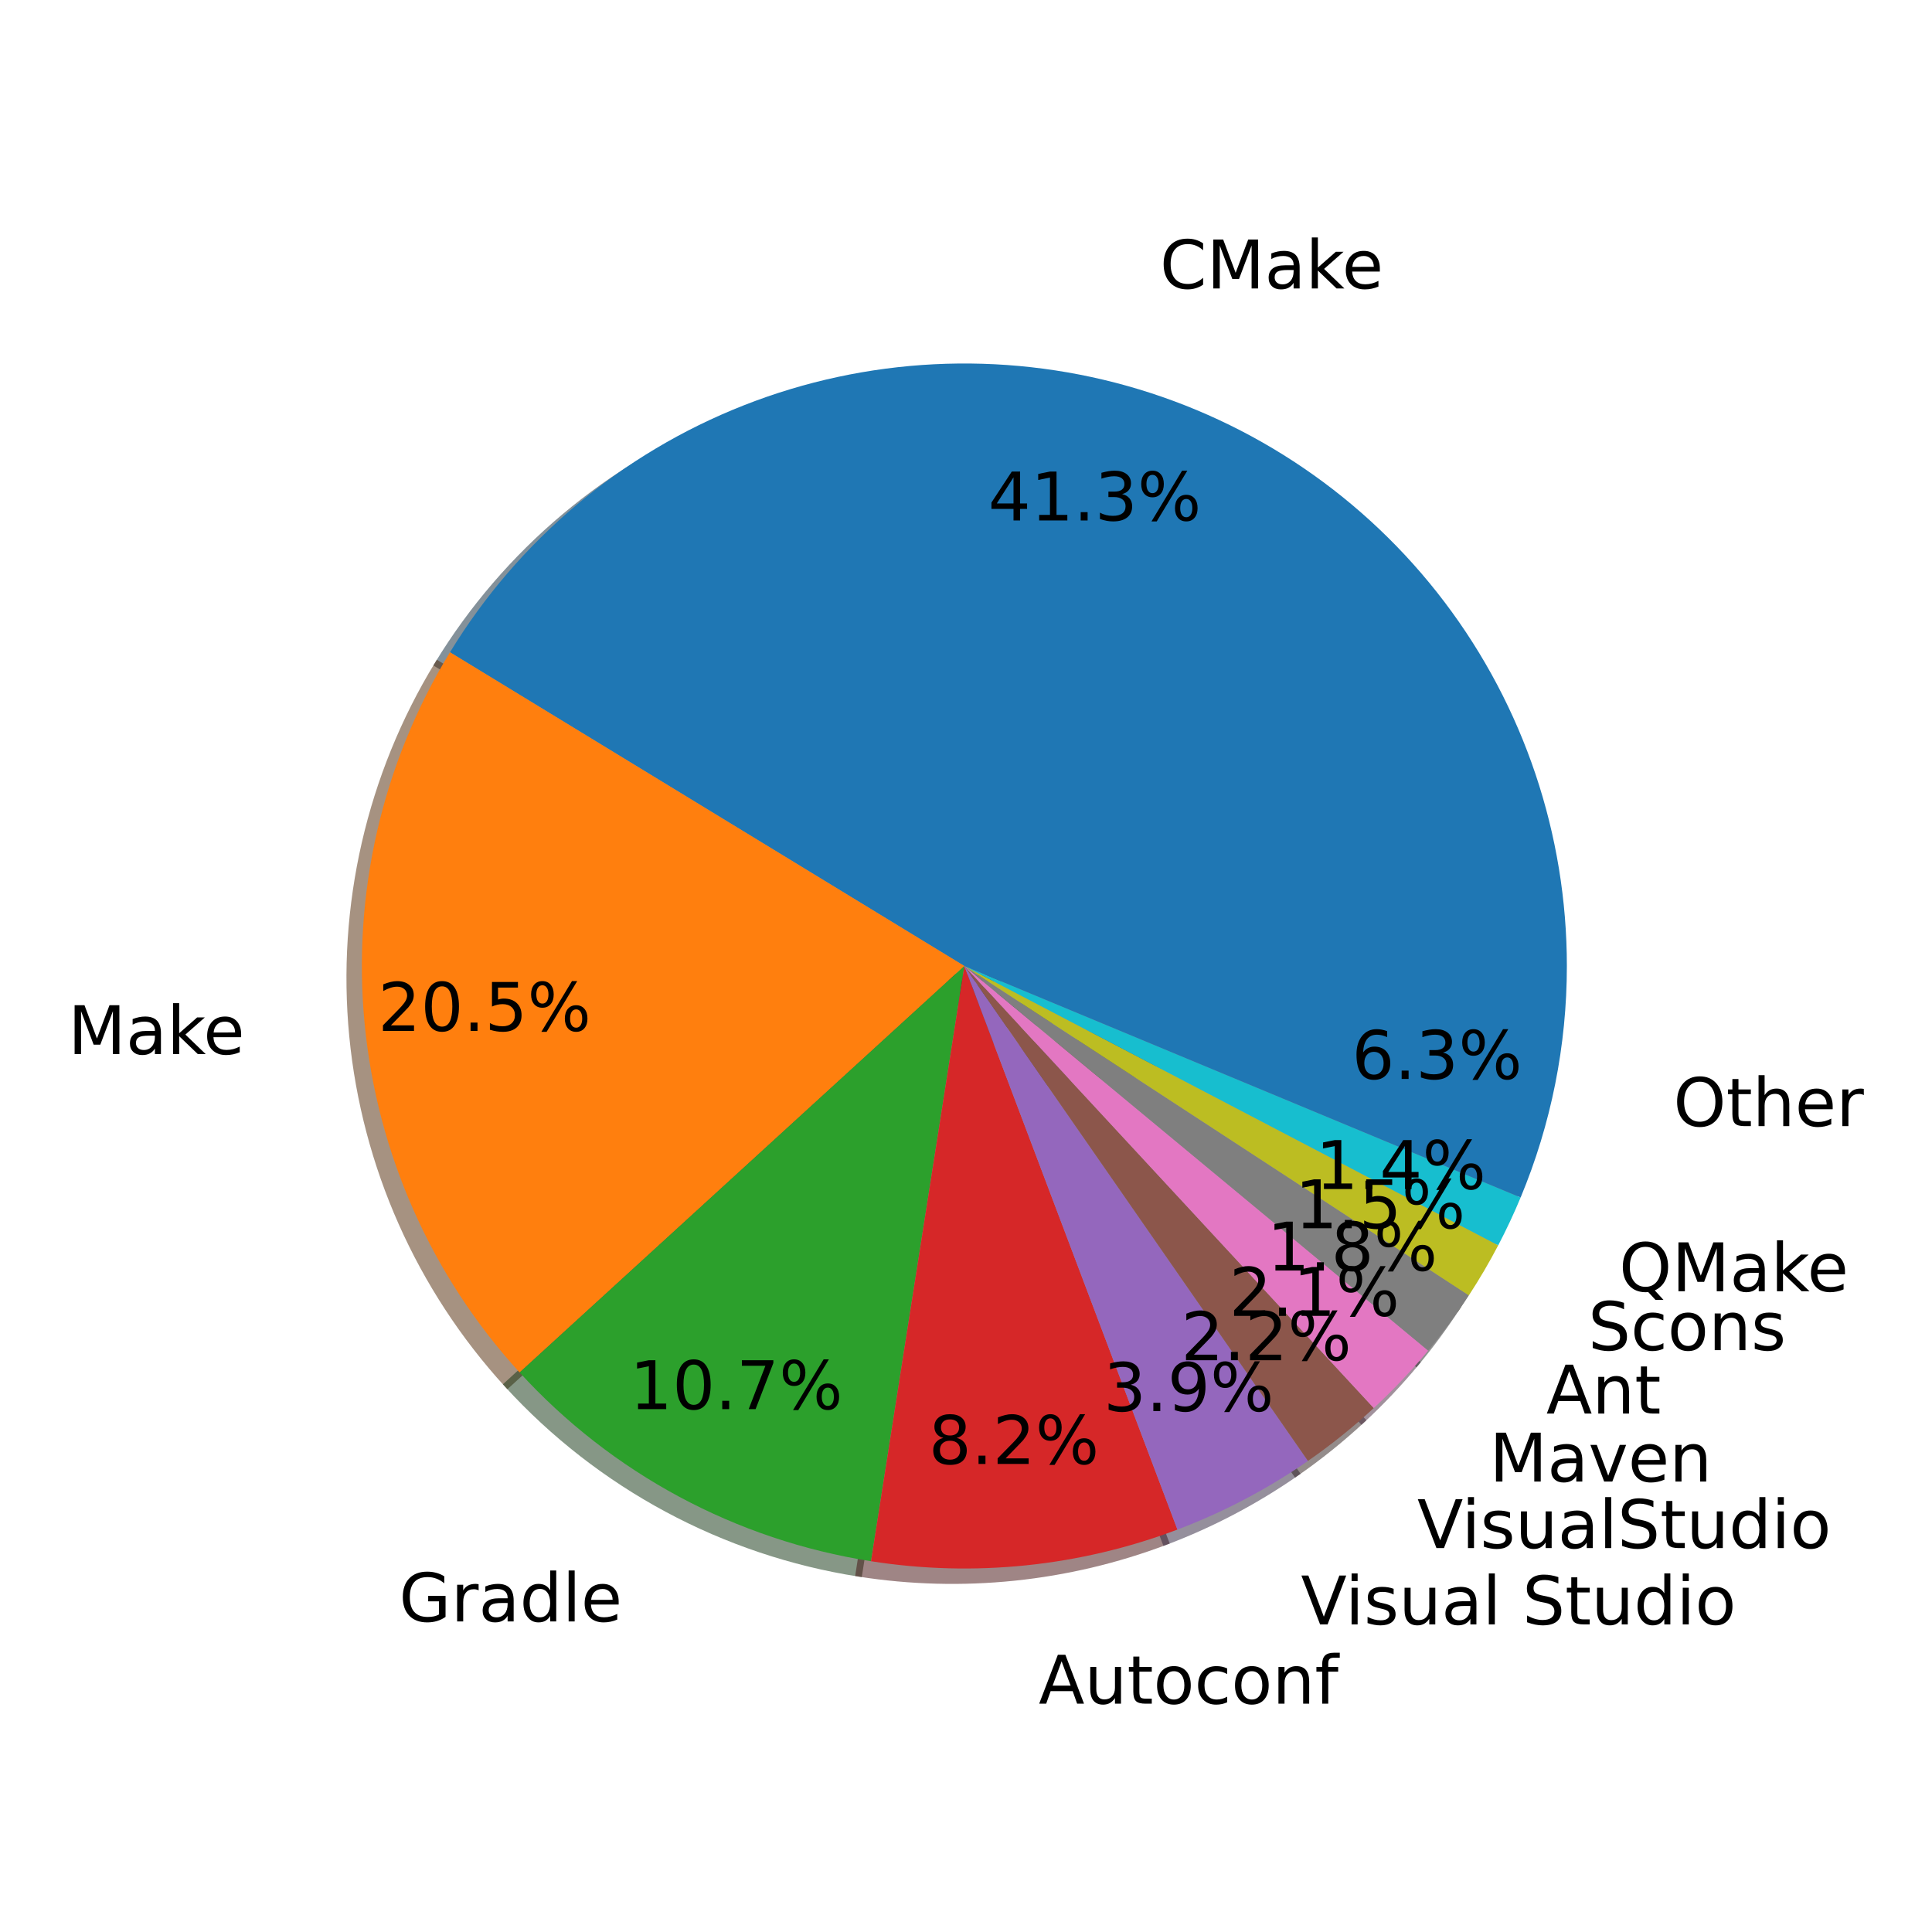
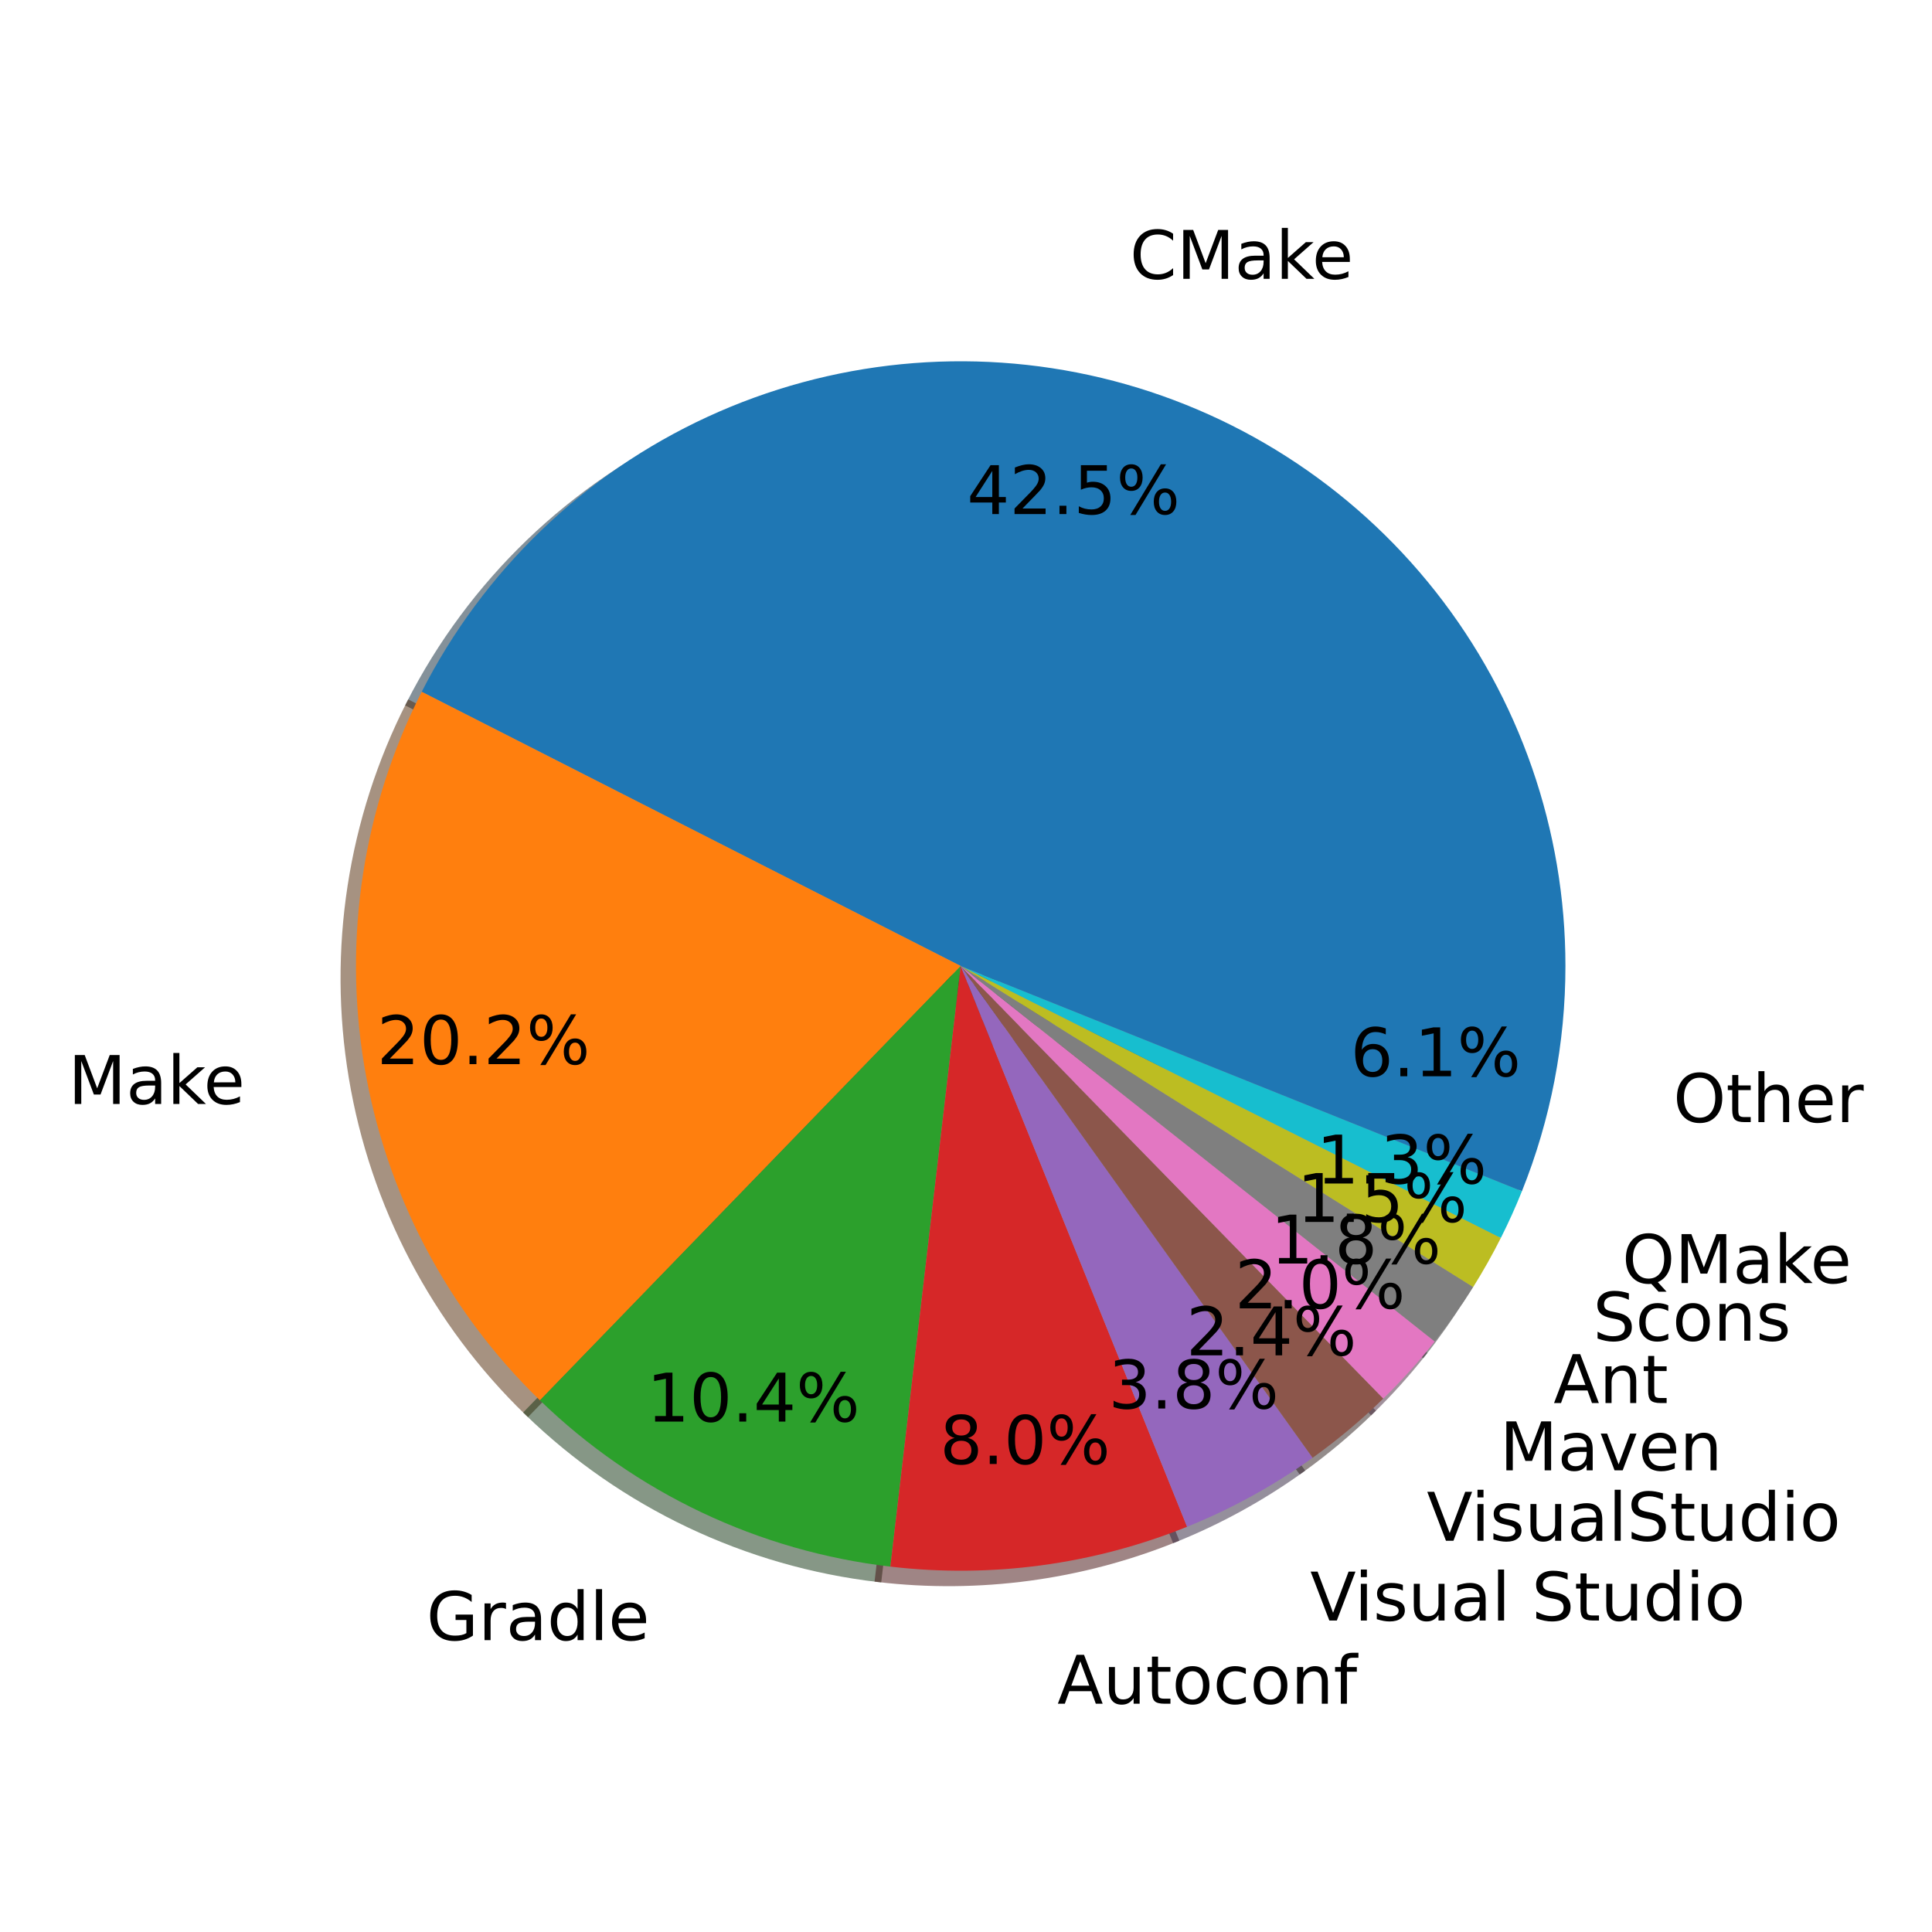
<svg xmlns="http://www.w3.org/2000/svg" xmlns:xlink="http://www.w3.org/1999/xlink" width="288pt" height="288pt" viewBox="0 0 288 288" version="1.1">
  <defs>
    <style type="text/css">*{stroke-linejoin: round; stroke-linecap: butt}</style>
  </defs>
  <g id="figure_1">
    <g id="patch_1">
      <path d="M 0 288  L 288 288  L 288 0  L 0 0  L 0 288  z " style="fill: none" />
    </g>
    <g id="axes_1">
      <g id="patch_2">
-         <path d="M 231.774 145.796  C 231.774 126.214 225.37 107.158 213.542 91.551  C 201.715 75.944 185.102 64.625 166.249 59.329  C 147.396 54.033 127.319 55.045 109.095 62.211  C 90.87 69.377 75.48 82.31 65.283 99.028  L 141.96 145.796  z " style="fill: #092436; opacity: 0.5; stroke: #092436; stroke-linejoin: miter" />
+         <path d="M 231.554 145.803  C 231.554 125.554 224.731 105.883 212.192 89.983  C 199.654 74.083 182.116 62.863 162.425 58.142  C 142.734 53.421 122.015 55.47 103.63 63.956  C 85.245 72.443 70.244 86.881 61.063 104.929  L 141.409 145.803  z " style="fill: #092436; opacity: 0.5; stroke: #092436; stroke-linejoin: miter" />
      </g>
      <g id="patch_3">
-         <path d="M 65.283 99.028  C 55.156 115.631 50.691 135.083 52.562 154.441  C 54.434 173.798 62.544 192.034 75.664 206.389  L 141.96 145.796  z " style="fill: #4d2604; opacity: 0.5; stroke: #4d2604; stroke-linejoin: miter" />
+         <path d="M 61.063 104.929  C 52.326 122.103 49.322 141.634 52.493 160.64  C 55.665 179.646 64.848 197.144 78.688 210.55  L 141.409 145.803  z " style="fill: #4d2604; opacity: 0.5; stroke: #4d2604; stroke-linejoin: miter" />
      </g>
      <g id="patch_4">
-         <path d="M 75.664 206.389  C 82.495 213.863 90.54 220.127 99.459 224.918  C 108.378 229.709 118.043 232.958 128.046 234.526  L 141.96 145.796  z " style="fill: #0d300d; opacity: 0.5; stroke: #0d300d; stroke-linejoin: miter" />
+         <path d="M 78.688 210.55  C 85.749 217.391 93.882 223.03 102.764 227.244  C 111.646 231.459 121.158 234.192 130.922 235.336  L 141.409 145.803  z " style="fill: #0d300d; opacity: 0.5; stroke: #0d300d; stroke-linejoin: miter" />
      </g>
      <g id="patch_5">
-         <path d="M 128.046 234.526  C 135.702 235.727 143.482 235.931 151.191 235.135  C 158.9 234.338 166.474 232.547 173.723 229.806  L 141.96 145.796  z " style="fill: #400c0c; opacity: 0.5; stroke: #400c0c; stroke-linejoin: miter" />
+         <path d="M 130.922 235.336  C 138.397 236.211 145.953 236.147 153.412 235.145  C 160.871 234.143 168.175 232.211 175.154 229.393  L 141.409 145.803  z " style="fill: #400c0c; opacity: 0.5; stroke: #400c0c; stroke-linejoin: miter" />
      </g>
      <g id="patch_6">
-         <path d="M 173.723 229.806  C 177.16 228.507 180.514 226.998 183.765 225.288  C 187.017 223.578 190.161 221.669 193.179 219.574  L 141.96 145.796  z " style="fill: #2c1f39; opacity: 0.5; stroke: #2c1f39; stroke-linejoin: miter" />
+         <path d="M 175.154 229.393  C 178.463 228.058 181.689 226.527 184.816 224.809  C 187.944 223.09 190.966 221.188 193.868 219.112  L 141.409 145.803  z " style="fill: #2c1f39; opacity: 0.5; stroke: #2c1f39; stroke-linejoin: miter" />
      </g>
      <g id="patch_7">
-         <path d="M 193.179 219.574  C 194.903 218.377 196.585 217.12 198.221 215.805  C 199.858 214.49 201.447 213.118 202.987 211.692  L 141.96 145.796  z " style="fill: #2a1a17; opacity: 0.5; stroke: #2a1a17; stroke-linejoin: miter" />
+         <path d="M 193.868 219.112  C 195.733 217.777 197.546 216.372 199.304 214.899  C 201.062 213.426 202.763 211.886 204.403 210.284  L 141.409 145.803  z " style="fill: #2a1a17; opacity: 0.5; stroke: #2a1a17; stroke-linejoin: miter" />
      </g>
      <g id="patch_8">
-         <path d="M 202.987 211.692  C 204.431 210.355 205.83 208.971 207.183 207.542  C 208.536 206.113 209.841 204.64 211.098 203.125  L 141.96 145.796  z " style="fill: #44243a; opacity: 0.5; stroke: #44243a; stroke-linejoin: miter" />
+         <path d="M 204.403 210.284  C 205.77 208.948 207.095 207.57 208.374 206.15  C 209.653 204.73 210.887 203.27 212.074 201.772  L 141.409 145.803  z " style="fill: #44243a; opacity: 0.5; stroke: #44243a; stroke-linejoin: miter" />
      </g>
      <g id="patch_9">
-         <path d="M 211.098 203.125  C 212.186 201.812 213.237 200.469 214.249 199.096  C 215.261 197.723 216.234 196.322 217.166 194.894  L 141.96 145.796  z " style="fill: #262626; opacity: 0.5; stroke: #262626; stroke-linejoin: miter" />
+         <path d="M 212.074 201.772  C 213.102 200.474 214.094 199.147 215.05 197.794  C 216.005 196.441 216.923 195.062 217.802 193.659  L 141.409 145.803  z " style="fill: #262626; opacity: 0.5; stroke: #262626; stroke-linejoin: miter" />
      </g>
      <g id="patch_10">
-         <path d="M 217.166 194.894  C 217.955 193.686 218.715 192.459 219.444 191.214  C 220.174 189.969 220.874 188.706 221.543 187.428  L 141.96 145.796  z " style="fill: #38390a; opacity: 0.5; stroke: #38390a; stroke-linejoin: miter" />
+         <path d="M 217.802 193.659  C 218.546 192.471 219.262 191.266 219.95 190.045  C 220.638 188.824 221.297 187.588 221.927 186.336  L 141.409 145.803  z " style="fill: #38390a; opacity: 0.5; stroke: #38390a; stroke-linejoin: miter" />
      </g>
      <g id="patch_11">
-         <path d="M 221.543 187.428  C 222.151 186.265 222.733 185.09 223.29 183.902  C 223.846 182.714 224.377 181.514 224.881 180.303  L 141.96 145.796  z " style="fill: #07393e; opacity: 0.5; stroke: #07393e; stroke-linejoin: miter" />
+         <path d="M 221.927 186.336  C 222.5 185.198 223.049 184.048 223.573 182.887  C 224.097 181.725 224.596 180.553 225.071 179.371  L 141.409 145.803  z " style="fill: #07393e; opacity: 0.5; stroke: #07393e; stroke-linejoin: miter" />
      </g>
      <g id="patch_12">
-         <path d="M 224.881 180.303  C 227.15 174.849 228.877 169.184 230.034 163.391  C 231.191 157.597 231.774 151.704 231.774 145.796  L 141.96 145.796  z " style="fill: #092436; opacity: 0.5; stroke: #092436; stroke-linejoin: miter" />
+         <path d="M 225.071 179.371  C 227.207 174.046 228.83 168.53 229.918 162.897  C 231.006 157.264 231.554 151.54 231.554 145.803  L 141.409 145.803  z " style="fill: #092436; opacity: 0.5; stroke: #092436; stroke-linejoin: miter" />
      </g>
      <g id="patch_13">
-         <path d="M 233.57 144  C 233.57 124.417 227.166 105.362 215.339 89.755  C 203.511 74.147 186.898 62.828 168.045 57.532  C 149.192 52.237 129.115 53.249 110.891 60.415  C 92.666 67.58 77.276 80.514 67.079 97.232  L 143.756 144  z " style="fill: #1f77b4" />
+         <path d="M 233.357 144  C 233.357 123.751 226.534 104.081 213.995 88.181  C 201.456 72.281 183.919 61.06 164.228 56.339  C 144.537 51.618 123.818 53.667 105.433 62.154  C 87.048 70.64 72.047 85.078 62.866 103.126  L 143.212 144  z " style="fill: #1f77b4" />
      </g>
      <g id="patch_14">
-         <path d="M 67.079 97.232  C 56.952 113.835 52.487 133.287 54.359 152.644  C 56.23 172.002 64.34 190.238 77.46 204.593  L 143.756 144  z " style="fill: #ff7f0e" />
+         <path d="M 62.866 103.126  C 54.129 120.3 51.125 139.831 54.296 158.837  C 57.468 177.843 66.651 195.341 80.491 208.747  L 143.212 144  z " style="fill: #ff7f0e" />
      </g>
      <g id="patch_15">
-         <path d="M 77.46 204.593  C 84.291 212.066 92.336 218.331 101.255 223.122  C 110.174 227.913 119.84 231.161 129.842 232.73  L 143.756 144  z " style="fill: #2ca02c" />
+         <path d="M 80.491 208.747  C 87.552 215.588 95.685 221.227 104.567 225.441  C 113.449 229.656 122.961 232.389 132.725 233.533  L 143.212 144  z " style="fill: #2ca02c" />
      </g>
      <g id="patch_16">
-         <path d="M 129.842 232.73  C 137.499 233.931 145.278 234.135 152.988 233.339  C 160.697 232.542 168.27 230.751 175.52 228.01  L 143.756 144  z " style="fill: #d62728" />
+         <path d="M 132.725 233.533  C 140.2 234.408 147.756 234.344 155.215 233.342  C 162.674 232.34 169.978 230.408 176.957 227.59  L 143.212 144  z " style="fill: #d62728" />
      </g>
      <g id="patch_17">
-         <path d="M 175.52 228.01  C 178.956 226.711 182.31 225.202 185.562 223.491  C 188.814 221.781 191.957 219.873 194.975 217.778  L 143.756 144  z " style="fill: #9467bd" />
+         <path d="M 176.957 227.59  C 180.266 226.255 183.492 224.724 186.619 223.006  C 189.746 221.287 192.769 219.385 195.671 217.309  L 143.212 144  z " style="fill: #9467bd" />
      </g>
      <g id="patch_18">
-         <path d="M 194.975 217.778  C 196.7 216.581 198.381 215.324 200.018 214.009  C 201.654 212.694 203.243 211.322 204.783 209.896  L 143.756 144  z " style="fill: #8c564b" />
+         <path d="M 195.671 217.309  C 197.536 215.974 199.349 214.569 201.107 213.096  C 202.865 211.623 204.566 210.084 206.206 208.481  L 143.212 144  z " style="fill: #8c564b" />
      </g>
      <g id="patch_19">
-         <path d="M 204.783 209.896  C 206.227 208.559 207.627 207.175 208.979 205.746  C 210.332 204.316 211.638 202.843 212.894 201.329  L 143.756 144  z " style="fill: #e377c2" />
+         <path d="M 206.206 208.481  C 207.573 207.145 208.897 205.767 210.177 204.347  C 211.456 202.927 212.69 201.467 213.877 199.969  L 143.212 144  z " style="fill: #e377c2" />
      </g>
      <g id="patch_20">
-         <path d="M 212.894 201.329  C 213.982 200.016 215.033 198.672 216.045 197.3  C 217.057 195.927 218.03 194.526 218.962 193.098  L 143.756 144  z " style="fill: #7f7f7f" />
+         <path d="M 213.877 199.969  C 214.905 198.671 215.897 197.345 216.853 195.992  C 217.808 194.639 218.726 193.26 219.605 191.856  L 143.212 144  z " style="fill: #7f7f7f" />
      </g>
      <g id="patch_21">
-         <path d="M 218.962 193.098  C 219.751 191.889 220.511 190.662 221.241 189.417  C 221.97 188.173 222.67 186.91 223.339 185.632  L 143.756 144  z " style="fill: #bcbd22" />
+         <path d="M 219.605 191.856  C 220.349 190.668 221.065 189.464 221.753 188.243  C 222.441 187.021 223.1 185.785 223.73 184.533  L 143.212 144  z " style="fill: #bcbd22" />
      </g>
      <g id="patch_22">
-         <path d="M 223.339 185.632  C 223.947 184.469 224.529 183.294 225.086 182.106  C 225.643 180.918 226.173 179.718 226.677 178.507  L 143.756 144  z " style="fill: #17becf" />
+         <path d="M 223.73 184.533  C 224.303 183.395 224.851 182.245 225.376 181.084  C 225.9 179.923 226.399 178.75 226.873 177.568  L 143.212 144  z " style="fill: #17becf" />
      </g>
      <g id="patch_23">
-         <path d="M 226.677 178.507  C 228.947 173.052 230.673 167.388 231.83 161.594  C 232.987 155.801 233.57 149.908 233.57 144  L 143.756 144  z " style="fill: #1f77b4" />
+         <path d="M 226.873 177.568  C 229.01 172.244 230.633 166.727 231.721 161.094  C 232.809 155.461 233.357 149.737 233.357 144  L 143.212 144  z " style="fill: #1f77b4" />
      </g>
      <g id="matplotlib.axis_1" />
      <g id="matplotlib.axis_2" />
      <g id="text_1">
-         <g transform="translate(172.9031 42.99831) scale(0.1 -0.1)">
+         <g transform="translate(168.4309 41.56631) scale(0.1 -0.1)">
          <defs>
            <path id="DejaVuSans-43" d="M 4122 4306  L 4122 3641  Q 3803 3938 3442 4084  Q 3081 4231 2675 4231  Q 1875 4231 1450 3742  Q 1025 3253 1025 2328  Q 1025 1406 1450 917  Q 1875 428 2675 428  Q 3081 428 3442 575  Q 3803 722 4122 1019  L 4122 359  Q 3791 134 3420 21  Q 3050 -91 2638 -91  Q 1578 -91 968 557  Q 359 1206 359 2328  Q 359 3453 968 4101  Q 1578 4750 2638 4750  Q 3056 4750 3426 4639  Q 3797 4528 4122 4306  z " transform="scale(0.015625)" />
            <path id="DejaVuSans-4d" d="M 628 4666  L 1569 4666  L 2759 1491  L 3956 4666  L 4897 4666  L 4897 0  L 4281 0  L 4281 4097  L 3078 897  L 2444 897  L 1241 4097  L 1241 0  L 628 0  L 628 4666  z " transform="scale(0.015625)" />
            <path id="DejaVuSans-61" d="M 2194 1759  Q 1497 1759 1228 1600  Q 959 1441 959 1056  Q 959 750 1161 570  Q 1363 391 1709 391  Q 2188 391 2477 730  Q 2766 1069 2766 1631  L 2766 1759  L 2194 1759  z M 3341 1997  L 3341 0  L 2766 0  L 2766 531  Q 2569 213 2275 61  Q 1981 -91 1556 -91  Q 1019 -91 701 211  Q 384 513 384 1019  Q 384 1609 779 1909  Q 1175 2209 1959 2209  L 2766 2209  L 2766 2266  Q 2766 2663 2505 2880  Q 2244 3097 1772 3097  Q 1472 3097 1187 3025  Q 903 2953 641 2809  L 641 3341  Q 956 3463 1253 3523  Q 1550 3584 1831 3584  Q 2591 3584 2966 3190  Q 3341 2797 3341 1997  z " transform="scale(0.015625)" />
            <path id="DejaVuSans-6b" d="M 581 4863  L 1159 4863  L 1159 1991  L 2875 3500  L 3609 3500  L 1753 1863  L 3688 0  L 2938 0  L 1159 1709  L 1159 0  L 581 0  L 581 4863  z " transform="scale(0.015625)" />
            <path id="DejaVuSans-65" d="M 3597 1894  L 3597 1613  L 953 1613  Q 991 1019 1311 708  Q 1631 397 2203 397  Q 2534 397 2845 478  Q 3156 559 3463 722  L 3463 178  Q 3153 47 2828 -22  Q 2503 -91 2169 -91  Q 1331 -91 842 396  Q 353 884 353 1716  Q 353 2575 817 3079  Q 1281 3584 2069 3584  Q 2775 3584 3186 3129  Q 3597 2675 3597 1894  z M 3022 2063  Q 3016 2534 2758 2815  Q 2500 3097 2075 3097  Q 1594 3097 1305 2825  Q 1016 2553 972 2059  L 3022 2063  z " transform="scale(0.015625)" />
          </defs>
          <use xlink:href="#DejaVuSans-43" />
          <use xlink:href="#DejaVuSans-4d" x="69.824" />
          <use xlink:href="#DejaVuSans-61" x="156.104" />
          <use xlink:href="#DejaVuSans-6b" x="217.383" />
          <use xlink:href="#DejaVuSans-65" x="271.668" />
        </g>
      </g>
      <g id="text_2">
-         <g transform="translate(147.3038 77.58533) scale(0.1 -0.1)">
+         <g transform="translate(144.1409 76.63066) scale(0.1 -0.1)">
          <defs>
            <path id="DejaVuSans-34" d="M 2419 4116  L 825 1625  L 2419 1625  L 2419 4116  z M 2253 4666  L 3047 4666  L 3047 1625  L 3713 1625  L 3713 1100  L 3047 1100  L 3047 0  L 2419 0  L 2419 1100  L 313 1100  L 313 1709  L 2253 4666  z " transform="scale(0.015625)" />
-             <path id="DejaVuSans-31" d="M 794 531  L 1825 531  L 1825 4091  L 703 3866  L 703 4441  L 1819 4666  L 2450 4666  L 2450 531  L 3481 531  L 3481 0  L 794 0  L 794 531  z " transform="scale(0.015625)" />
+             <path id="DejaVuSans-32" d="M 1228 531  L 3431 531  L 3431 0  L 469 0  L 469 531  Q 828 903 1448 1529  Q 2069 2156 2228 2338  Q 2531 2678 2651 2914  Q 2772 3150 2772 3378  Q 2772 3750 2511 3984  Q 2250 4219 1831 4219  Q 1534 4219 1204 4116  Q 875 4013 500 3803  L 500 4441  Q 881 4594 1212 4672  Q 1544 4750 1819 4750  Q 2544 4750 2975 4387  Q 3406 4025 3406 3419  Q 3406 3131 3298 2873  Q 3191 2616 2906 2266  Q 2828 2175 2409 1742  Q 1991 1309 1228 531  z " transform="scale(0.015625)" />
            <path id="DejaVuSans-2e" d="M 684 794  L 1344 794  L 1344 0  L 684 0  L 684 794  z " transform="scale(0.015625)" />
-             <path id="DejaVuSans-33" d="M 2597 2516  Q 3050 2419 3304 2112  Q 3559 1806 3559 1356  Q 3559 666 3084 287  Q 2609 -91 1734 -91  Q 1441 -91 1130 -33  Q 819 25 488 141  L 488 750  Q 750 597 1062 519  Q 1375 441 1716 441  Q 2309 441 2620 675  Q 2931 909 2931 1356  Q 2931 1769 2642 2001  Q 2353 2234 1838 2234  L 1294 2234  L 1294 2753  L 1863 2753  Q 2328 2753 2575 2939  Q 2822 3125 2822 3475  Q 2822 3834 2567 4026  Q 2313 4219 1838 4219  Q 1578 4219 1281 4162  Q 984 4106 628 3988  L 628 4550  Q 988 4650 1302 4700  Q 1616 4750 1894 4750  Q 2613 4750 3031 4423  Q 3450 4097 3450 3541  Q 3450 3153 3228 2886  Q 3006 2619 2597 2516  z " transform="scale(0.015625)" />
+             <path id="DejaVuSans-35" d="M 691 4666  L 3169 4666  L 3169 4134  L 1269 4134  L 1269 2991  Q 1406 3038 1543 3061  Q 1681 3084 1819 3084  Q 2600 3084 3056 2656  Q 3513 2228 3513 1497  Q 3513 744 3044 326  Q 2575 -91 1722 -91  Q 1428 -91 1123 -41  Q 819 9 494 109  L 494 744  Q 775 591 1075 516  Q 1375 441 1709 441  Q 2250 441 2565 725  Q 2881 1009 2881 1497  Q 2881 1984 2565 2268  Q 2250 2553 1709 2553  Q 1456 2553 1204 2497  Q 953 2441 691 2322  L 691 4666  z " transform="scale(0.015625)" />
            <path id="DejaVuSans-25" d="M 4653 2053  Q 4381 2053 4226 1822  Q 4072 1591 4072 1178  Q 4072 772 4226 539  Q 4381 306 4653 306  Q 4919 306 5073 539  Q 5228 772 5228 1178  Q 5228 1588 5073 1820  Q 4919 2053 4653 2053  z M 4653 2450  Q 5147 2450 5437 2106  Q 5728 1763 5728 1178  Q 5728 594 5436 251  Q 5144 -91 4653 -91  Q 4153 -91 3862 251  Q 3572 594 3572 1178  Q 3572 1766 3864 2108  Q 4156 2450 4653 2450  z M 1428 4353  Q 1159 4353 1004 4120  Q 850 3888 850 3481  Q 850 3069 1003 2837  Q 1156 2606 1428 2606  Q 1700 2606 1854 2837  Q 2009 3069 2009 3481  Q 2009 3884 1853 4118  Q 1697 4353 1428 4353  z M 4250 4750  L 4750 4750  L 1831 -91  L 1331 -91  L 4250 4750  z M 1428 4750  Q 1922 4750 2215 4408  Q 2509 4066 2509 3481  Q 2509 2891 2217 2550  Q 1925 2209 1428 2209  Q 931 2209 642 2551  Q 353 2894 353 3481  Q 353 4063 643 4406  Q 934 4750 1428 4750  z " transform="scale(0.015625)" />
          </defs>
          <use xlink:href="#DejaVuSans-34" />
-           <use xlink:href="#DejaVuSans-31" x="63.623" />
+           <use xlink:href="#DejaVuSans-32" x="63.623" />
          <use xlink:href="#DejaVuSans-2e" x="127.246" />
-           <use xlink:href="#DejaVuSans-33" x="159.033" />
+           <use xlink:href="#DejaVuSans-35" x="159.033" />
          <use xlink:href="#DejaVuSans-25" x="222.656" />
        </g>
      </g>
      <g id="text_3">
-         <g transform="translate(10.1417 157.1325) scale(0.1 -0.1)">
+         <g transform="translate(10.17563 164.5642) scale(0.1 -0.1)">
          <use xlink:href="#DejaVuSans-4d" />
          <use xlink:href="#DejaVuSans-61" x="86.279" />
          <use xlink:href="#DejaVuSans-6b" x="147.559" />
          <use xlink:href="#DejaVuSans-65" x="201.844" />
        </g>
      </g>
      <g id="text_4">
-         <g transform="translate(56.35454 153.6748) scale(0.1 -0.1)">
-           <defs>
-             <path id="DejaVuSans-32" d="M 1228 531  L 3431 531  L 3431 0  L 469 0  L 469 531  Q 828 903 1448 1529  Q 2069 2156 2228 2338  Q 2531 2678 2651 2914  Q 2772 3150 2772 3378  Q 2772 3750 2511 3984  Q 2250 4219 1831 4219  Q 1534 4219 1204 4116  Q 875 4013 500 3803  L 500 4441  Q 881 4594 1212 4672  Q 1544 4750 1819 4750  Q 2544 4750 2975 4387  Q 3406 4025 3406 3419  Q 3406 3131 3298 2873  Q 3191 2616 2906 2266  Q 2828 2175 2409 1742  Q 1991 1309 1228 531  z " transform="scale(0.015625)" />
+         <g transform="translate(56.19571 158.6293) scale(0.1 -0.1)">
+           <defs>
            <path id="DejaVuSans-30" d="M 2034 4250  Q 1547 4250 1301 3770  Q 1056 3291 1056 2328  Q 1056 1369 1301 889  Q 1547 409 2034 409  Q 2525 409 2770 889  Q 3016 1369 3016 2328  Q 3016 3291 2770 3770  Q 2525 4250 2034 4250  z M 2034 4750  Q 2819 4750 3233 4129  Q 3647 3509 3647 2328  Q 3647 1150 3233 529  Q 2819 -91 2034 -91  Q 1250 -91 836 529  Q 422 1150 422 2328  Q 422 3509 836 4129  Q 1250 4750 2034 4750  z " transform="scale(0.015625)" />
-             <path id="DejaVuSans-35" d="M 691 4666  L 3169 4666  L 3169 4134  L 1269 4134  L 1269 2991  Q 1406 3038 1543 3061  Q 1681 3084 1819 3084  Q 2600 3084 3056 2656  Q 3513 2228 3513 1497  Q 3513 744 3044 326  Q 2575 -91 1722 -91  Q 1428 -91 1123 -41  Q 819 9 494 109  L 494 744  Q 775 591 1075 516  Q 1375 441 1709 441  Q 2250 441 2565 725  Q 2881 1009 2881 1497  Q 2881 1984 2565 2268  Q 2250 2553 1709 2553  Q 1456 2553 1204 2497  Q 953 2441 691 2322  L 691 4666  z " transform="scale(0.015625)" />
          </defs>
          <use xlink:href="#DejaVuSans-32" />
          <use xlink:href="#DejaVuSans-30" x="63.623" />
          <use xlink:href="#DejaVuSans-2e" x="127.246" />
-           <use xlink:href="#DejaVuSans-35" x="159.033" />
+           <use xlink:href="#DejaVuSans-32" x="159.033" />
          <use xlink:href="#DejaVuSans-25" x="222.656" />
        </g>
      </g>
      <g id="text_5">
-         <g transform="translate(59.48792 241.7058) scale(0.1 -0.1)">
+         <g transform="translate(63.57109 244.4891) scale(0.1 -0.1)">
          <defs>
            <path id="DejaVuSans-47" d="M 3809 666  L 3809 1919  L 2778 1919  L 2778 2438  L 4434 2438  L 4434 434  Q 4069 175 3628 42  Q 3188 -91 2688 -91  Q 1594 -91 976 548  Q 359 1188 359 2328  Q 359 3472 976 4111  Q 1594 4750 2688 4750  Q 3144 4750 3555 4637  Q 3966 4525 4313 4306  L 4313 3634  Q 3963 3931 3569 4081  Q 3175 4231 2741 4231  Q 1884 4231 1454 3753  Q 1025 3275 1025 2328  Q 1025 1384 1454 906  Q 1884 428 2741 428  Q 3075 428 3337 486  Q 3600 544 3809 666  z " transform="scale(0.015625)" />
            <path id="DejaVuSans-72" d="M 2631 2963  Q 2534 3019 2420 3045  Q 2306 3072 2169 3072  Q 1681 3072 1420 2755  Q 1159 2438 1159 1844  L 1159 0  L 581 0  L 581 3500  L 1159 3500  L 1159 2956  Q 1341 3275 1631 3429  Q 1922 3584 2338 3584  Q 2397 3584 2469 3576  Q 2541 3569 2628 3553  L 2631 2963  z " transform="scale(0.015625)" />
            <path id="DejaVuSans-64" d="M 2906 2969  L 2906 4863  L 3481 4863  L 3481 0  L 2906 0  L 2906 525  Q 2725 213 2448 61  Q 2172 -91 1784 -91  Q 1150 -91 751 415  Q 353 922 353 1747  Q 353 2572 751 3078  Q 1150 3584 1784 3584  Q 2172 3584 2448 3432  Q 2725 3281 2906 2969  z M 947 1747  Q 947 1113 1208 752  Q 1469 391 1925 391  Q 2381 391 2643 752  Q 2906 1113 2906 1747  Q 2906 2381 2643 2742  Q 2381 3103 1925 3103  Q 1469 3103 1208 2742  Q 947 2381 947 1747  z " transform="scale(0.015625)" />
            <path id="DejaVuSans-6c" d="M 603 4863  L 1178 4863  L 1178 0  L 603 0  L 603 4863  z " transform="scale(0.015625)" />
          </defs>
          <use xlink:href="#DejaVuSans-47" />
          <use xlink:href="#DejaVuSans-72" x="77.49" />
          <use xlink:href="#DejaVuSans-61" x="118.604" />
          <use xlink:href="#DejaVuSans-64" x="179.883" />
          <use xlink:href="#DejaVuSans-6c" x="243.359" />
          <use xlink:href="#DejaVuSans-65" x="271.143" />
        </g>
      </g>
      <g id="text_6">
-         <g transform="translate(93.87181 210.057) scale(0.1 -0.1)">
-           <defs>
-             <path id="DejaVuSans-37" d="M 525 4666  L 3525 4666  L 3525 4397  L 1831 0  L 1172 0  L 2766 4134  L 525 4134  L 525 4666  z " transform="scale(0.015625)" />
+         <g transform="translate(96.41248 211.9125) scale(0.1 -0.1)">
+           <defs>
+             <path id="DejaVuSans-31" d="M 794 531  L 1825 531  L 1825 4091  L 703 3866  L 703 4441  L 1819 4666  L 2450 4666  L 2450 531  L 3481 531  L 3481 0  L 794 0  L 794 531  z " transform="scale(0.015625)" />
          </defs>
          <use xlink:href="#DejaVuSans-31" />
          <use xlink:href="#DejaVuSans-30" x="63.623" />
          <use xlink:href="#DejaVuSans-2e" x="127.246" />
-           <use xlink:href="#DejaVuSans-37" x="159.033" />
+           <use xlink:href="#DejaVuSans-34" x="159.033" />
          <use xlink:href="#DejaVuSans-25" x="222.656" />
        </g>
      </g>
      <g id="text_7">
-         <g transform="translate(154.8339 253.9657) scale(0.1 -0.1)">
+         <g transform="translate(157.6153 253.97) scale(0.1 -0.1)">
          <defs>
            <path id="DejaVuSans-41" d="M 2188 4044  L 1331 1722  L 3047 1722  L 2188 4044  z M 1831 4666  L 2547 4666  L 4325 0  L 3669 0  L 3244 1197  L 1141 1197  L 716 0  L 50 0  L 1831 4666  z " transform="scale(0.015625)" />
            <path id="DejaVuSans-75" d="M 544 1381  L 544 3500  L 1119 3500  L 1119 1403  Q 1119 906 1312 657  Q 1506 409 1894 409  Q 2359 409 2629 706  Q 2900 1003 2900 1516  L 2900 3500  L 3475 3500  L 3475 0  L 2900 0  L 2900 538  Q 2691 219 2414 64  Q 2138 -91 1772 -91  Q 1169 -91 856 284  Q 544 659 544 1381  z M 1991 3584  L 1991 3584  z " transform="scale(0.015625)" />
            <path id="DejaVuSans-74" d="M 1172 4494  L 1172 3500  L 2356 3500  L 2356 3053  L 1172 3053  L 1172 1153  Q 1172 725 1289 603  Q 1406 481 1766 481  L 2356 481  L 2356 0  L 1766 0  Q 1100 0 847 248  Q 594 497 594 1153  L 594 3053  L 172 3053  L 172 3500  L 594 3500  L 594 4494  L 1172 4494  z " transform="scale(0.015625)" />
            <path id="DejaVuSans-6f" d="M 1959 3097  Q 1497 3097 1228 2736  Q 959 2375 959 1747  Q 959 1119 1226 758  Q 1494 397 1959 397  Q 2419 397 2687 759  Q 2956 1122 2956 1747  Q 2956 2369 2687 2733  Q 2419 3097 1959 3097  z M 1959 3584  Q 2709 3584 3137 3096  Q 3566 2609 3566 1747  Q 3566 888 3137 398  Q 2709 -91 1959 -91  Q 1206 -91 779 398  Q 353 888 353 1747  Q 353 2609 779 3096  Q 1206 3584 1959 3584  z " transform="scale(0.015625)" />
            <path id="DejaVuSans-63" d="M 3122 3366  L 3122 2828  Q 2878 2963 2633 3030  Q 2388 3097 2138 3097  Q 1578 3097 1268 2742  Q 959 2388 959 1747  Q 959 1106 1268 751  Q 1578 397 2138 397  Q 2388 397 2633 464  Q 2878 531 3122 666  L 3122 134  Q 2881 22 2623 -34  Q 2366 -91 2075 -91  Q 1284 -91 818 406  Q 353 903 353 1747  Q 353 2603 823 3093  Q 1294 3584 2113 3584  Q 2378 3584 2631 3529  Q 2884 3475 3122 3366  z " transform="scale(0.015625)" />
            <path id="DejaVuSans-6e" d="M 3513 2113  L 3513 0  L 2938 0  L 2938 2094  Q 2938 2591 2744 2837  Q 2550 3084 2163 3084  Q 1697 3084 1428 2787  Q 1159 2491 1159 1978  L 1159 0  L 581 0  L 581 3500  L 1159 3500  L 1159 2956  Q 1366 3272 1645 3428  Q 1925 3584 2291 3584  Q 2894 3584 3203 3211  Q 3513 2838 3513 2113  z " transform="scale(0.015625)" />
            <path id="DejaVuSans-66" d="M 2375 4863  L 2375 4384  L 1825 4384  Q 1516 4384 1395 4259  Q 1275 4134 1275 3809  L 1275 3500  L 2222 3500  L 2222 3053  L 1275 3053  L 1275 0  L 697 0  L 697 3053  L 147 3053  L 147 3500  L 697 3500  L 697 3744  Q 697 4328 969 4595  Q 1241 4863 1831 4863  L 2375 4863  z " transform="scale(0.015625)" />
          </defs>
          <use xlink:href="#DejaVuSans-41" />
          <use xlink:href="#DejaVuSans-75" x="68.408" />
          <use xlink:href="#DejaVuSans-74" x="131.787" />
          <use xlink:href="#DejaVuSans-6f" x="170.996" />
          <use xlink:href="#DejaVuSans-63" x="232.178" />
          <use xlink:href="#DejaVuSans-6f" x="287.158" />
          <use xlink:href="#DejaVuSans-6e" x="348.34" />
          <use xlink:href="#DejaVuSans-66" x="411.719" />
        </g>
      </g>
      <g id="text_8">
-         <g transform="translate(138.4389 218.2302) scale(0.1 -0.1)">
+         <g transform="translate(140.1118 218.2332) scale(0.1 -0.1)">
          <defs>
            <path id="DejaVuSans-38" d="M 2034 2216  Q 1584 2216 1326 1975  Q 1069 1734 1069 1313  Q 1069 891 1326 650  Q 1584 409 2034 409  Q 2484 409 2743 651  Q 3003 894 3003 1313  Q 3003 1734 2745 1975  Q 2488 2216 2034 2216  z M 1403 2484  Q 997 2584 770 2862  Q 544 3141 544 3541  Q 544 4100 942 4425  Q 1341 4750 2034 4750  Q 2731 4750 3128 4425  Q 3525 4100 3525 3541  Q 3525 3141 3298 2862  Q 3072 2584 2669 2484  Q 3125 2378 3379 2068  Q 3634 1759 3634 1313  Q 3634 634 3220 271  Q 2806 -91 2034 -91  Q 1263 -91 848 271  Q 434 634 434 1313  Q 434 1759 690 2068  Q 947 2378 1403 2484  z M 1172 3481  Q 1172 3119 1398 2916  Q 1625 2713 2034 2713  Q 2441 2713 2670 2916  Q 2900 3119 2900 3481  Q 2900 3844 2670 4047  Q 2441 4250 2034 4250  Q 1625 4250 1398 4047  Q 1172 3844 1172 3481  z " transform="scale(0.015625)" />
          </defs>
          <use xlink:href="#DejaVuSans-38" />
          <use xlink:href="#DejaVuSans-2e" x="63.623" />
-           <use xlink:href="#DejaVuSans-32" x="95.41" />
+           <use xlink:href="#DejaVuSans-30" x="95.41" />
          <use xlink:href="#DejaVuSans-25" x="159.033" />
        </g>
      </g>
      <g id="text_9">
-         <g transform="translate(193.9229 242.1491) scale(0.1 -0.1)">
+         <g transform="translate(195.3007 241.5661) scale(0.1 -0.1)">
          <defs>
            <path id="DejaVuSans-56" d="M 1831 0  L 50 4666  L 709 4666  L 2188 738  L 3669 4666  L 4325 4666  L 2547 0  L 1831 0  z " transform="scale(0.015625)" />
            <path id="DejaVuSans-69" d="M 603 3500  L 1178 3500  L 1178 0  L 603 0  L 603 3500  z M 603 4863  L 1178 4863  L 1178 4134  L 603 4134  L 603 4863  z " transform="scale(0.015625)" />
            <path id="DejaVuSans-73" d="M 2834 3397  L 2834 2853  Q 2591 2978 2328 3040  Q 2066 3103 1784 3103  Q 1356 3103 1142 2972  Q 928 2841 928 2578  Q 928 2378 1081 2264  Q 1234 2150 1697 2047  L 1894 2003  Q 2506 1872 2764 1633  Q 3022 1394 3022 966  Q 3022 478 2636 193  Q 2250 -91 1575 -91  Q 1294 -91 989 -36  Q 684 19 347 128  L 347 722  Q 666 556 975 473  Q 1284 391 1588 391  Q 1994 391 2212 530  Q 2431 669 2431 922  Q 2431 1156 2273 1281  Q 2116 1406 1581 1522  L 1381 1569  Q 847 1681 609 1914  Q 372 2147 372 2553  Q 372 3047 722 3315  Q 1072 3584 1716 3584  Q 2034 3584 2315 3537  Q 2597 3491 2834 3397  z " transform="scale(0.015625)" />
            <path id="DejaVuSans-20" transform="scale(0.015625)" />
            <path id="DejaVuSans-53" d="M 3425 4513  L 3425 3897  Q 3066 4069 2747 4153  Q 2428 4238 2131 4238  Q 1616 4238 1336 4038  Q 1056 3838 1056 3469  Q 1056 3159 1242 3001  Q 1428 2844 1947 2747  L 2328 2669  Q 3034 2534 3370 2195  Q 3706 1856 3706 1288  Q 3706 609 3251 259  Q 2797 -91 1919 -91  Q 1588 -91 1214 -16  Q 841 59 441 206  L 441 856  Q 825 641 1194 531  Q 1563 422 1919 422  Q 2459 422 2753 634  Q 3047 847 3047 1241  Q 3047 1584 2836 1778  Q 2625 1972 2144 2069  L 1759 2144  Q 1053 2284 737 2584  Q 422 2884 422 3419  Q 422 4038 858 4394  Q 1294 4750 2059 4750  Q 2388 4750 2728 4690  Q 3069 4631 3425 4513  z " transform="scale(0.015625)" />
          </defs>
          <use xlink:href="#DejaVuSans-56" />
          <use xlink:href="#DejaVuSans-69" x="66.158" />
          <use xlink:href="#DejaVuSans-73" x="93.941" />
          <use xlink:href="#DejaVuSans-75" x="146.041" />
          <use xlink:href="#DejaVuSans-61" x="209.42" />
          <use xlink:href="#DejaVuSans-6c" x="270.699" />
          <use xlink:href="#DejaVuSans-20" x="298.482" />
          <use xlink:href="#DejaVuSans-53" x="330.27" />
          <use xlink:href="#DejaVuSans-74" x="393.746" />
          <use xlink:href="#DejaVuSans-75" x="432.955" />
          <use xlink:href="#DejaVuSans-64" x="496.334" />
          <use xlink:href="#DejaVuSans-69" x="559.811" />
          <use xlink:href="#DejaVuSans-6f" x="587.594" />
        </g>
      </g>
      <g id="text_10">
-         <g transform="translate(164.4983 210.3525) scale(0.1 -0.1)">
-           <defs>
-             <path id="DejaVuSans-39" d="M 703 97  L 703 672  Q 941 559 1184 500  Q 1428 441 1663 441  Q 2288 441 2617 861  Q 2947 1281 2994 2138  Q 2813 1869 2534 1725  Q 2256 1581 1919 1581  Q 1219 1581 811 2004  Q 403 2428 403 3163  Q 403 3881 828 4315  Q 1253 4750 1959 4750  Q 2769 4750 3195 4129  Q 3622 3509 3622 2328  Q 3622 1225 3098 567  Q 2575 -91 1691 -91  Q 1453 -91 1209 -44  Q 966 3 703 97  z M 1959 2075  Q 2384 2075 2632 2365  Q 2881 2656 2881 3163  Q 2881 3666 2632 3958  Q 2384 4250 1959 4250  Q 1534 4250 1286 3958  Q 1038 3666 1038 3163  Q 1038 2656 1286 2365  Q 1534 2075 1959 2075  z " transform="scale(0.015625)" />
+         <g transform="translate(165.2354 209.9639) scale(0.1 -0.1)">
+           <defs>
+             <path id="DejaVuSans-33" d="M 2597 2516  Q 3050 2419 3304 2112  Q 3559 1806 3559 1356  Q 3559 666 3084 287  Q 2609 -91 1734 -91  Q 1441 -91 1130 -33  Q 819 25 488 141  L 488 750  Q 750 597 1062 519  Q 1375 441 1716 441  Q 2309 441 2620 675  Q 2931 909 2931 1356  Q 2931 1769 2642 2001  Q 2353 2234 1838 2234  L 1294 2234  L 1294 2753  L 1863 2753  Q 2328 2753 2575 2939  Q 2822 3125 2822 3475  Q 2822 3834 2567 4026  Q 2313 4219 1838 4219  Q 1578 4219 1281 4162  Q 984 4106 628 3988  L 628 4550  Q 988 4650 1302 4700  Q 1616 4750 1894 4750  Q 2613 4750 3031 4423  Q 3450 4097 3450 3541  Q 3450 3153 3228 2886  Q 3006 2619 2597 2516  z " transform="scale(0.015625)" />
          </defs>
          <use xlink:href="#DejaVuSans-33" />
          <use xlink:href="#DejaVuSans-2e" x="63.623" />
-           <use xlink:href="#DejaVuSans-39" x="95.41" />
+           <use xlink:href="#DejaVuSans-38" x="95.41" />
          <use xlink:href="#DejaVuSans-25" x="159.033" />
        </g>
      </g>
      <g id="text_11">
-         <g transform="translate(211.2699 230.77) scale(0.1 -0.1)">
+         <g transform="translate(212.6859 229.6745) scale(0.1 -0.1)">
          <use xlink:href="#DejaVuSans-56" />
          <use xlink:href="#DejaVuSans-69" x="66.158" />
          <use xlink:href="#DejaVuSans-73" x="93.941" />
          <use xlink:href="#DejaVuSans-75" x="146.041" />
          <use xlink:href="#DejaVuSans-61" x="209.42" />
          <use xlink:href="#DejaVuSans-6c" x="270.699" />
          <use xlink:href="#DejaVuSans-53" x="298.482" />
          <use xlink:href="#DejaVuSans-74" x="361.959" />
          <use xlink:href="#DejaVuSans-75" x="401.168" />
          <use xlink:href="#DejaVuSans-64" x="464.547" />
          <use xlink:href="#DejaVuSans-69" x="528.023" />
          <use xlink:href="#DejaVuSans-6f" x="555.807" />
        </g>
      </g>
      <g id="text_12">
-         <g transform="translate(176.0629 202.7665) scale(0.1 -0.1)">
+         <g transform="translate(176.8255 202.0361) scale(0.1 -0.1)">
          <use xlink:href="#DejaVuSans-32" />
          <use xlink:href="#DejaVuSans-2e" x="63.623" />
-           <use xlink:href="#DejaVuSans-32" x="95.41" />
+           <use xlink:href="#DejaVuSans-34" x="95.41" />
          <use xlink:href="#DejaVuSans-25" x="159.033" />
        </g>
      </g>
      <g id="text_13">
-         <g transform="translate(222.0241 220.854) scale(0.1 -0.1)">
+         <g transform="translate(223.5699 219.1759) scale(0.1 -0.1)">
          <defs>
            <path id="DejaVuSans-76" d="M 191 3500  L 800 3500  L 1894 563  L 2988 3500  L 3597 3500  L 2284 0  L 1503 0  L 191 3500  z " transform="scale(0.015625)" />
          </defs>
          <use xlink:href="#DejaVuSans-4d" />
          <use xlink:href="#DejaVuSans-61" x="86.279" />
          <use xlink:href="#DejaVuSans-76" x="147.559" />
          <use xlink:href="#DejaVuSans-65" x="206.738" />
          <use xlink:href="#DejaVuSans-6e" x="268.262" />
        </g>
      </g>
      <g id="text_14">
-         <g transform="translate(183.2324 196.1558) scale(0.1 -0.1)">
+         <g transform="translate(184.0814 195.0371) scale(0.1 -0.1)">
          <use xlink:href="#DejaVuSans-32" />
          <use xlink:href="#DejaVuSans-2e" x="63.623" />
-           <use xlink:href="#DejaVuSans-31" x="95.41" />
+           <use xlink:href="#DejaVuSans-30" x="95.41" />
          <use xlink:href="#DejaVuSans-25" x="159.033" />
        </g>
      </g>
      <g id="text_15">
-         <g transform="translate(230.5033 210.7189) scale(0.1 -0.1)">
+         <g transform="translate(231.5807 209.1493) scale(0.1 -0.1)">
          <use xlink:href="#DejaVuSans-41" />
          <use xlink:href="#DejaVuSans-6e" x="68.408" />
          <use xlink:href="#DejaVuSans-74" x="131.787" />
        </g>
      </g>
      <g id="text_16">
-         <g transform="translate(188.8852 189.3991) scale(0.1 -0.1)">
+         <g transform="translate(189.422 188.3526) scale(0.1 -0.1)">
          <use xlink:href="#DejaVuSans-31" />
          <use xlink:href="#DejaVuSans-2e" x="63.623" />
          <use xlink:href="#DejaVuSans-38" x="95.41" />
          <use xlink:href="#DejaVuSans-25" x="159.033" />
        </g>
      </g>
      <g id="text_17">
-         <g transform="translate(236.7375 201.2603) scale(0.1 -0.1)">
+         <g transform="translate(237.461 199.8503) scale(0.1 -0.1)">
          <use xlink:href="#DejaVuSans-53" />
          <use xlink:href="#DejaVuSans-63" x="63.477" />
          <use xlink:href="#DejaVuSans-6f" x="118.457" />
          <use xlink:href="#DejaVuSans-6e" x="179.639" />
          <use xlink:href="#DejaVuSans-73" x="243.018" />
        </g>
      </g>
      <g id="text_18">
-         <g transform="translate(193.0413 183.0933) scale(0.1 -0.1)">
+         <g transform="translate(193.3422 182.1533) scale(0.1 -0.1)">
          <use xlink:href="#DejaVuSans-31" />
          <use xlink:href="#DejaVuSans-2e" x="63.623" />
          <use xlink:href="#DejaVuSans-35" x="95.41" />
          <use xlink:href="#DejaVuSans-25" x="159.033" />
        </g>
      </g>
      <g id="text_19">
-         <g transform="translate(241.3519 192.4862) scale(0.1 -0.1)">
+         <g transform="translate(241.8083 191.2599) scale(0.1 -0.1)">
          <defs>
            <path id="DejaVuSans-51" d="M 2522 4238  Q 1834 4238 1429 3725  Q 1025 3213 1025 2328  Q 1025 1447 1429 934  Q 1834 422 2522 422  Q 3209 422 3611 934  Q 4013 1447 4013 2328  Q 4013 3213 3611 3725  Q 3209 4238 2522 4238  z M 3406 84  L 4238 -825  L 3475 -825  L 2784 -78  Q 2681 -84 2626 -87  Q 2572 -91 2522 -91  Q 1538 -91 948 567  Q 359 1225 359 2328  Q 359 3434 948 4092  Q 1538 4750 2522 4750  Q 3503 4750 4090 4092  Q 4678 3434 4678 2328  Q 4678 1516 4351 937  Q 4025 359 3406 84  z " transform="scale(0.015625)" />
          </defs>
          <use xlink:href="#DejaVuSans-51" />
          <use xlink:href="#DejaVuSans-4d" x="78.711" />
          <use xlink:href="#DejaVuSans-61" x="164.99" />
          <use xlink:href="#DejaVuSans-6b" x="226.27" />
          <use xlink:href="#DejaVuSans-65" x="280.555" />
        </g>
      </g>
      <g id="text_20">
-         <g transform="translate(196.1176 177.2439) scale(0.1 -0.1)">
+         <g transform="translate(196.2404 176.4264) scale(0.1 -0.1)">
          <use xlink:href="#DejaVuSans-31" />
          <use xlink:href="#DejaVuSans-2e" x="63.623" />
-           <use xlink:href="#DejaVuSans-34" x="95.41" />
+           <use xlink:href="#DejaVuSans-33" x="95.41" />
          <use xlink:href="#DejaVuSans-25" x="159.033" />
        </g>
      </g>
      <g id="text_21">
-         <g transform="translate(249.4449 167.8725) scale(0.1 -0.1)">
+         <g transform="translate(249.4228 167.2723) scale(0.1 -0.1)">
          <defs>
            <path id="DejaVuSans-4f" d="M 2522 4238  Q 1834 4238 1429 3725  Q 1025 3213 1025 2328  Q 1025 1447 1429 934  Q 1834 422 2522 422  Q 3209 422 3611 934  Q 4013 1447 4013 2328  Q 4013 3213 3611 3725  Q 3209 4238 2522 4238  z M 2522 4750  Q 3503 4750 4090 4092  Q 4678 3434 4678 2328  Q 4678 1225 4090 567  Q 3503 -91 2522 -91  Q 1538 -91 948 565  Q 359 1222 359 2328  Q 359 3434 948 4092  Q 1538 4750 2522 4750  z " transform="scale(0.015625)" />
            <path id="DejaVuSans-68" d="M 3513 2113  L 3513 0  L 2938 0  L 2938 2094  Q 2938 2591 2744 2837  Q 2550 3084 2163 3084  Q 1697 3084 1428 2787  Q 1159 2491 1159 1978  L 1159 0  L 581 0  L 581 4863  L 1159 4863  L 1159 2956  Q 1366 3272 1645 3428  Q 1925 3584 2291 3584  Q 2894 3584 3203 3211  Q 3513 2838 3513 2113  z " transform="scale(0.015625)" />
          </defs>
          <use xlink:href="#DejaVuSans-4f" />
          <use xlink:href="#DejaVuSans-74" x="78.711" />
          <use xlink:href="#DejaVuSans-68" x="117.92" />
          <use xlink:href="#DejaVuSans-65" x="181.299" />
          <use xlink:href="#DejaVuSans-72" x="242.822" />
        </g>
      </g>
      <g id="text_22">
-         <g transform="translate(201.5129 160.8348) scale(0.1 -0.1)">
+         <g transform="translate(201.3168 160.4347) scale(0.1 -0.1)">
          <defs>
            <path id="DejaVuSans-36" d="M 2113 2584  Q 1688 2584 1439 2293  Q 1191 2003 1191 1497  Q 1191 994 1439 701  Q 1688 409 2113 409  Q 2538 409 2786 701  Q 3034 994 3034 1497  Q 3034 2003 2786 2293  Q 2538 2584 2113 2584  z M 3366 4563  L 3366 3988  Q 3128 4100 2886 4159  Q 2644 4219 2406 4219  Q 1781 4219 1451 3797  Q 1122 3375 1075 2522  Q 1259 2794 1537 2939  Q 1816 3084 2150 3084  Q 2853 3084 3261 2657  Q 3669 2231 3669 1497  Q 3669 778 3244 343  Q 2819 -91 2113 -91  Q 1303 -91 875 529  Q 447 1150 447 2328  Q 447 3434 972 4092  Q 1497 4750 2381 4750  Q 2619 4750 2861 4703  Q 3103 4656 3366 4563  z " transform="scale(0.015625)" />
          </defs>
          <use xlink:href="#DejaVuSans-36" />
          <use xlink:href="#DejaVuSans-2e" x="63.623" />
-           <use xlink:href="#DejaVuSans-33" x="95.41" />
+           <use xlink:href="#DejaVuSans-31" x="95.41" />
          <use xlink:href="#DejaVuSans-25" x="159.033" />
        </g>
      </g>
    </g>
  </g>
</svg>
